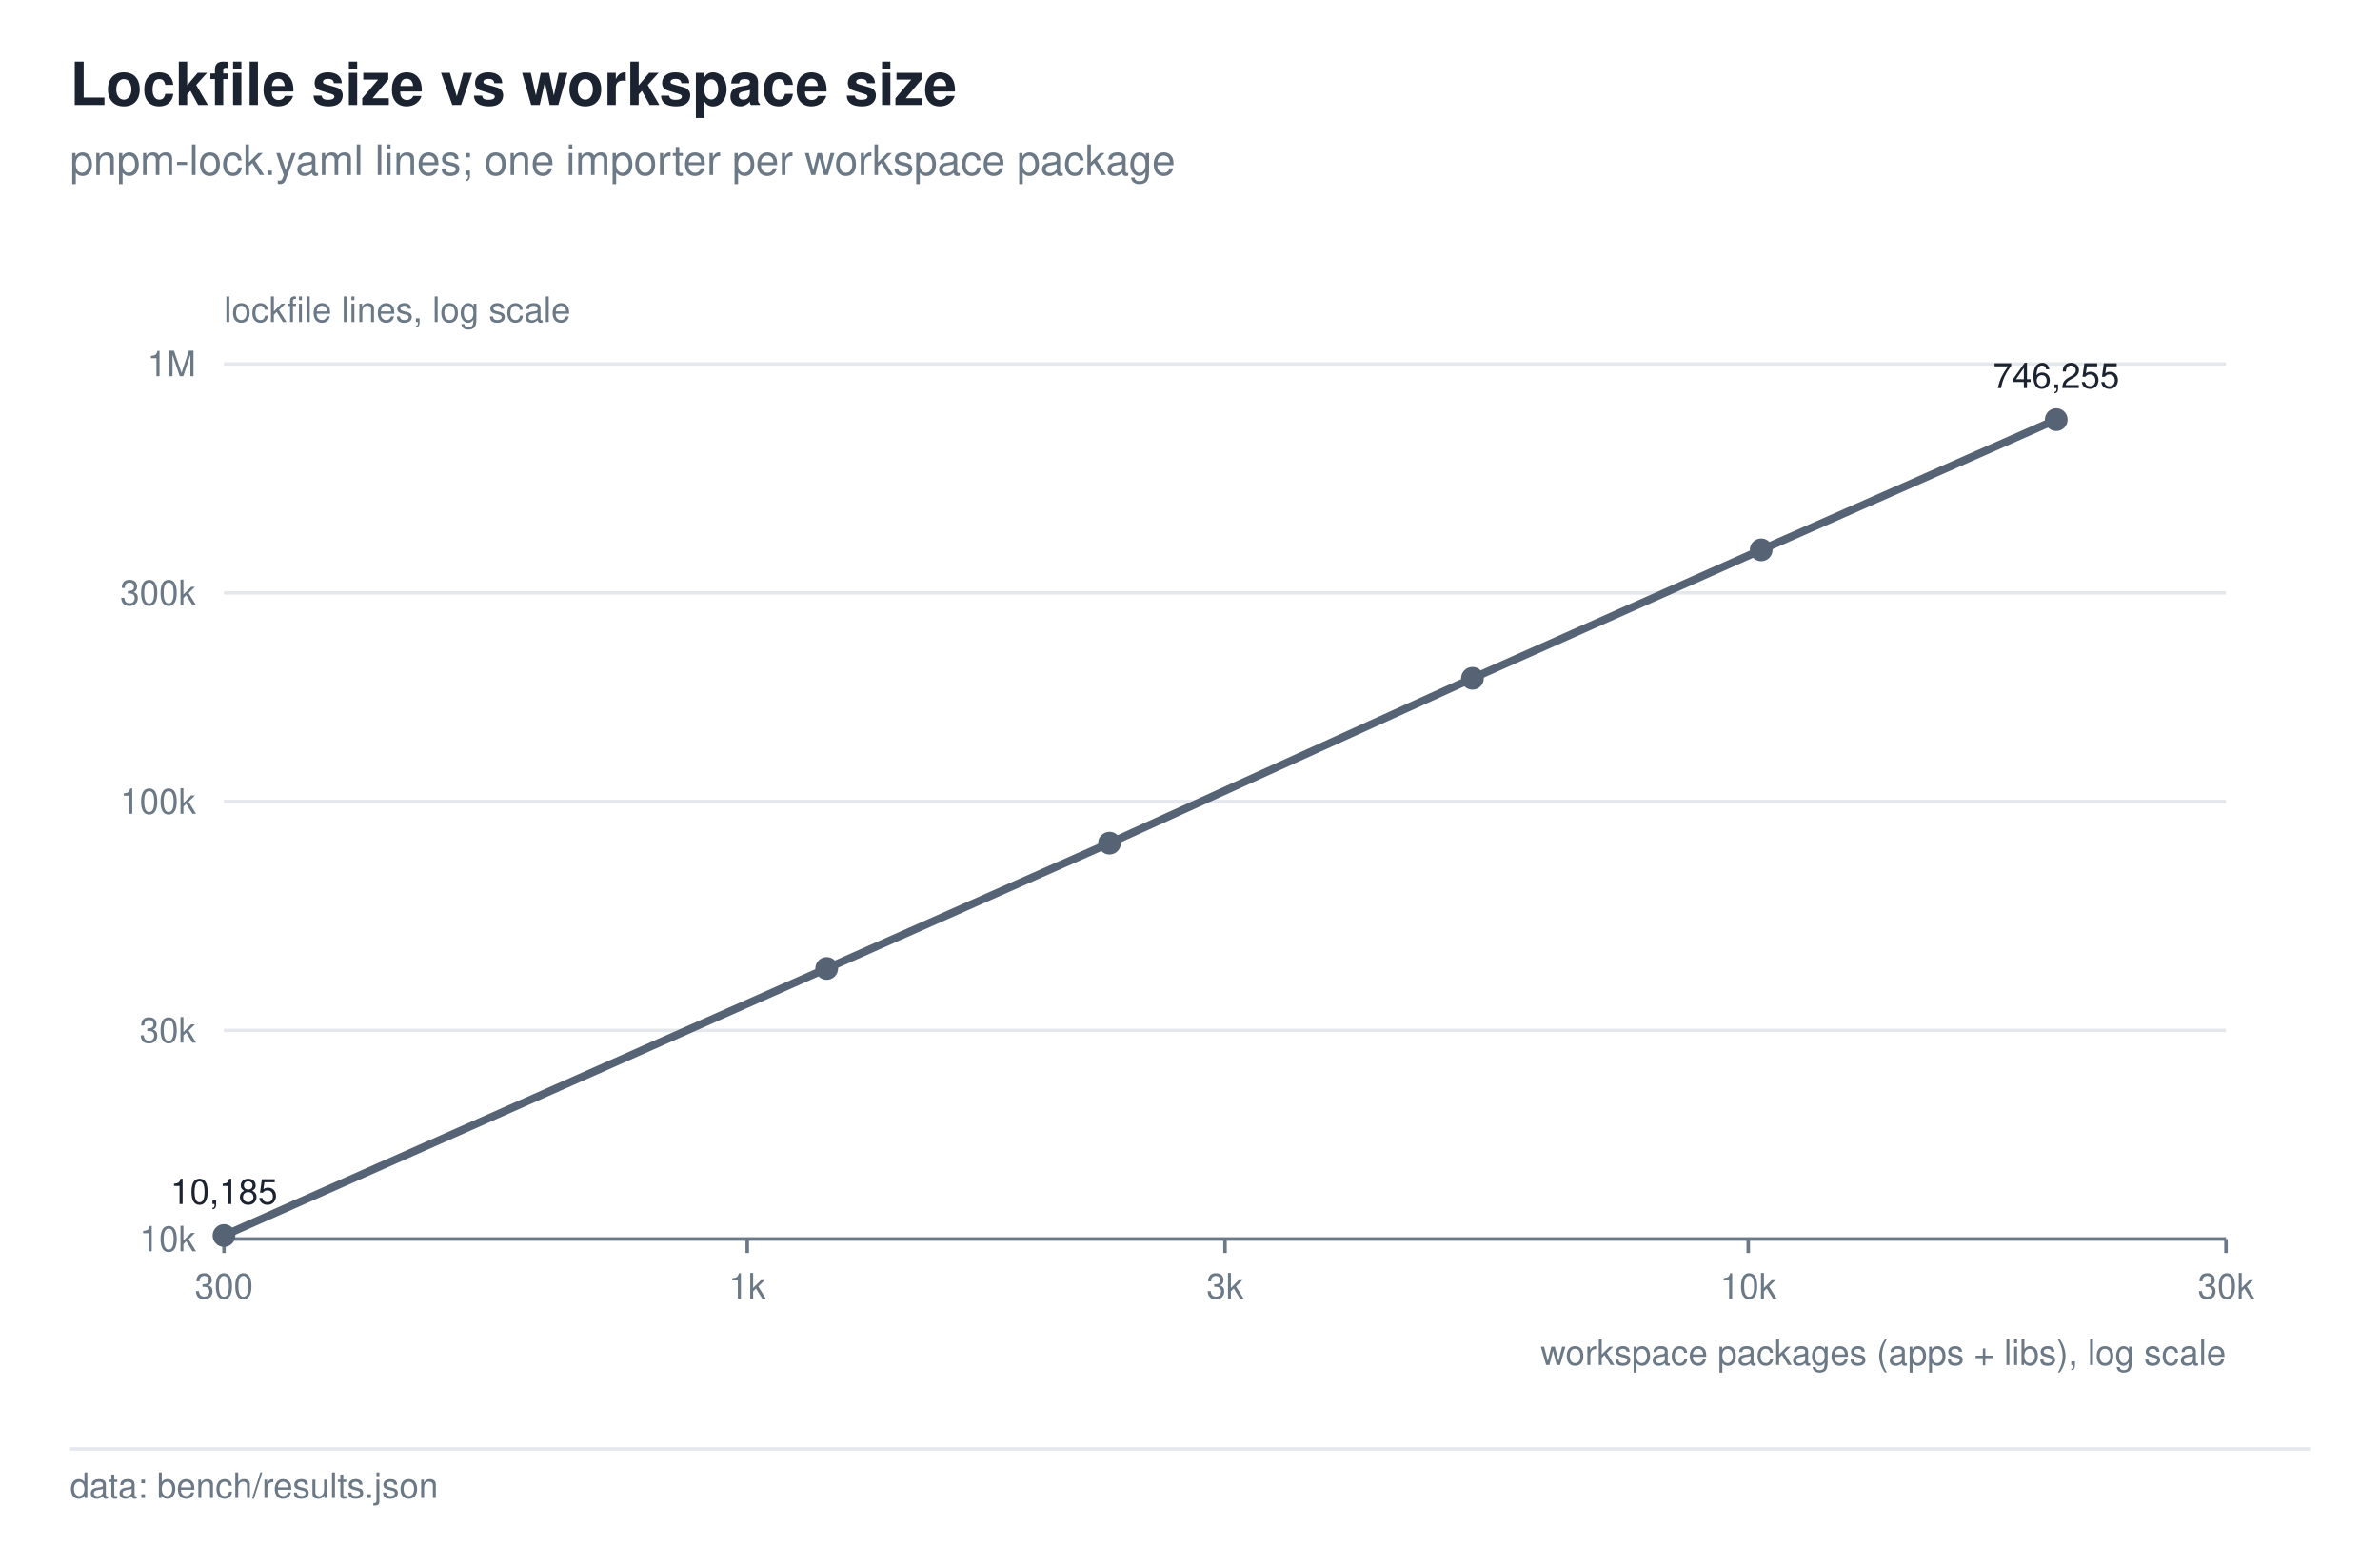
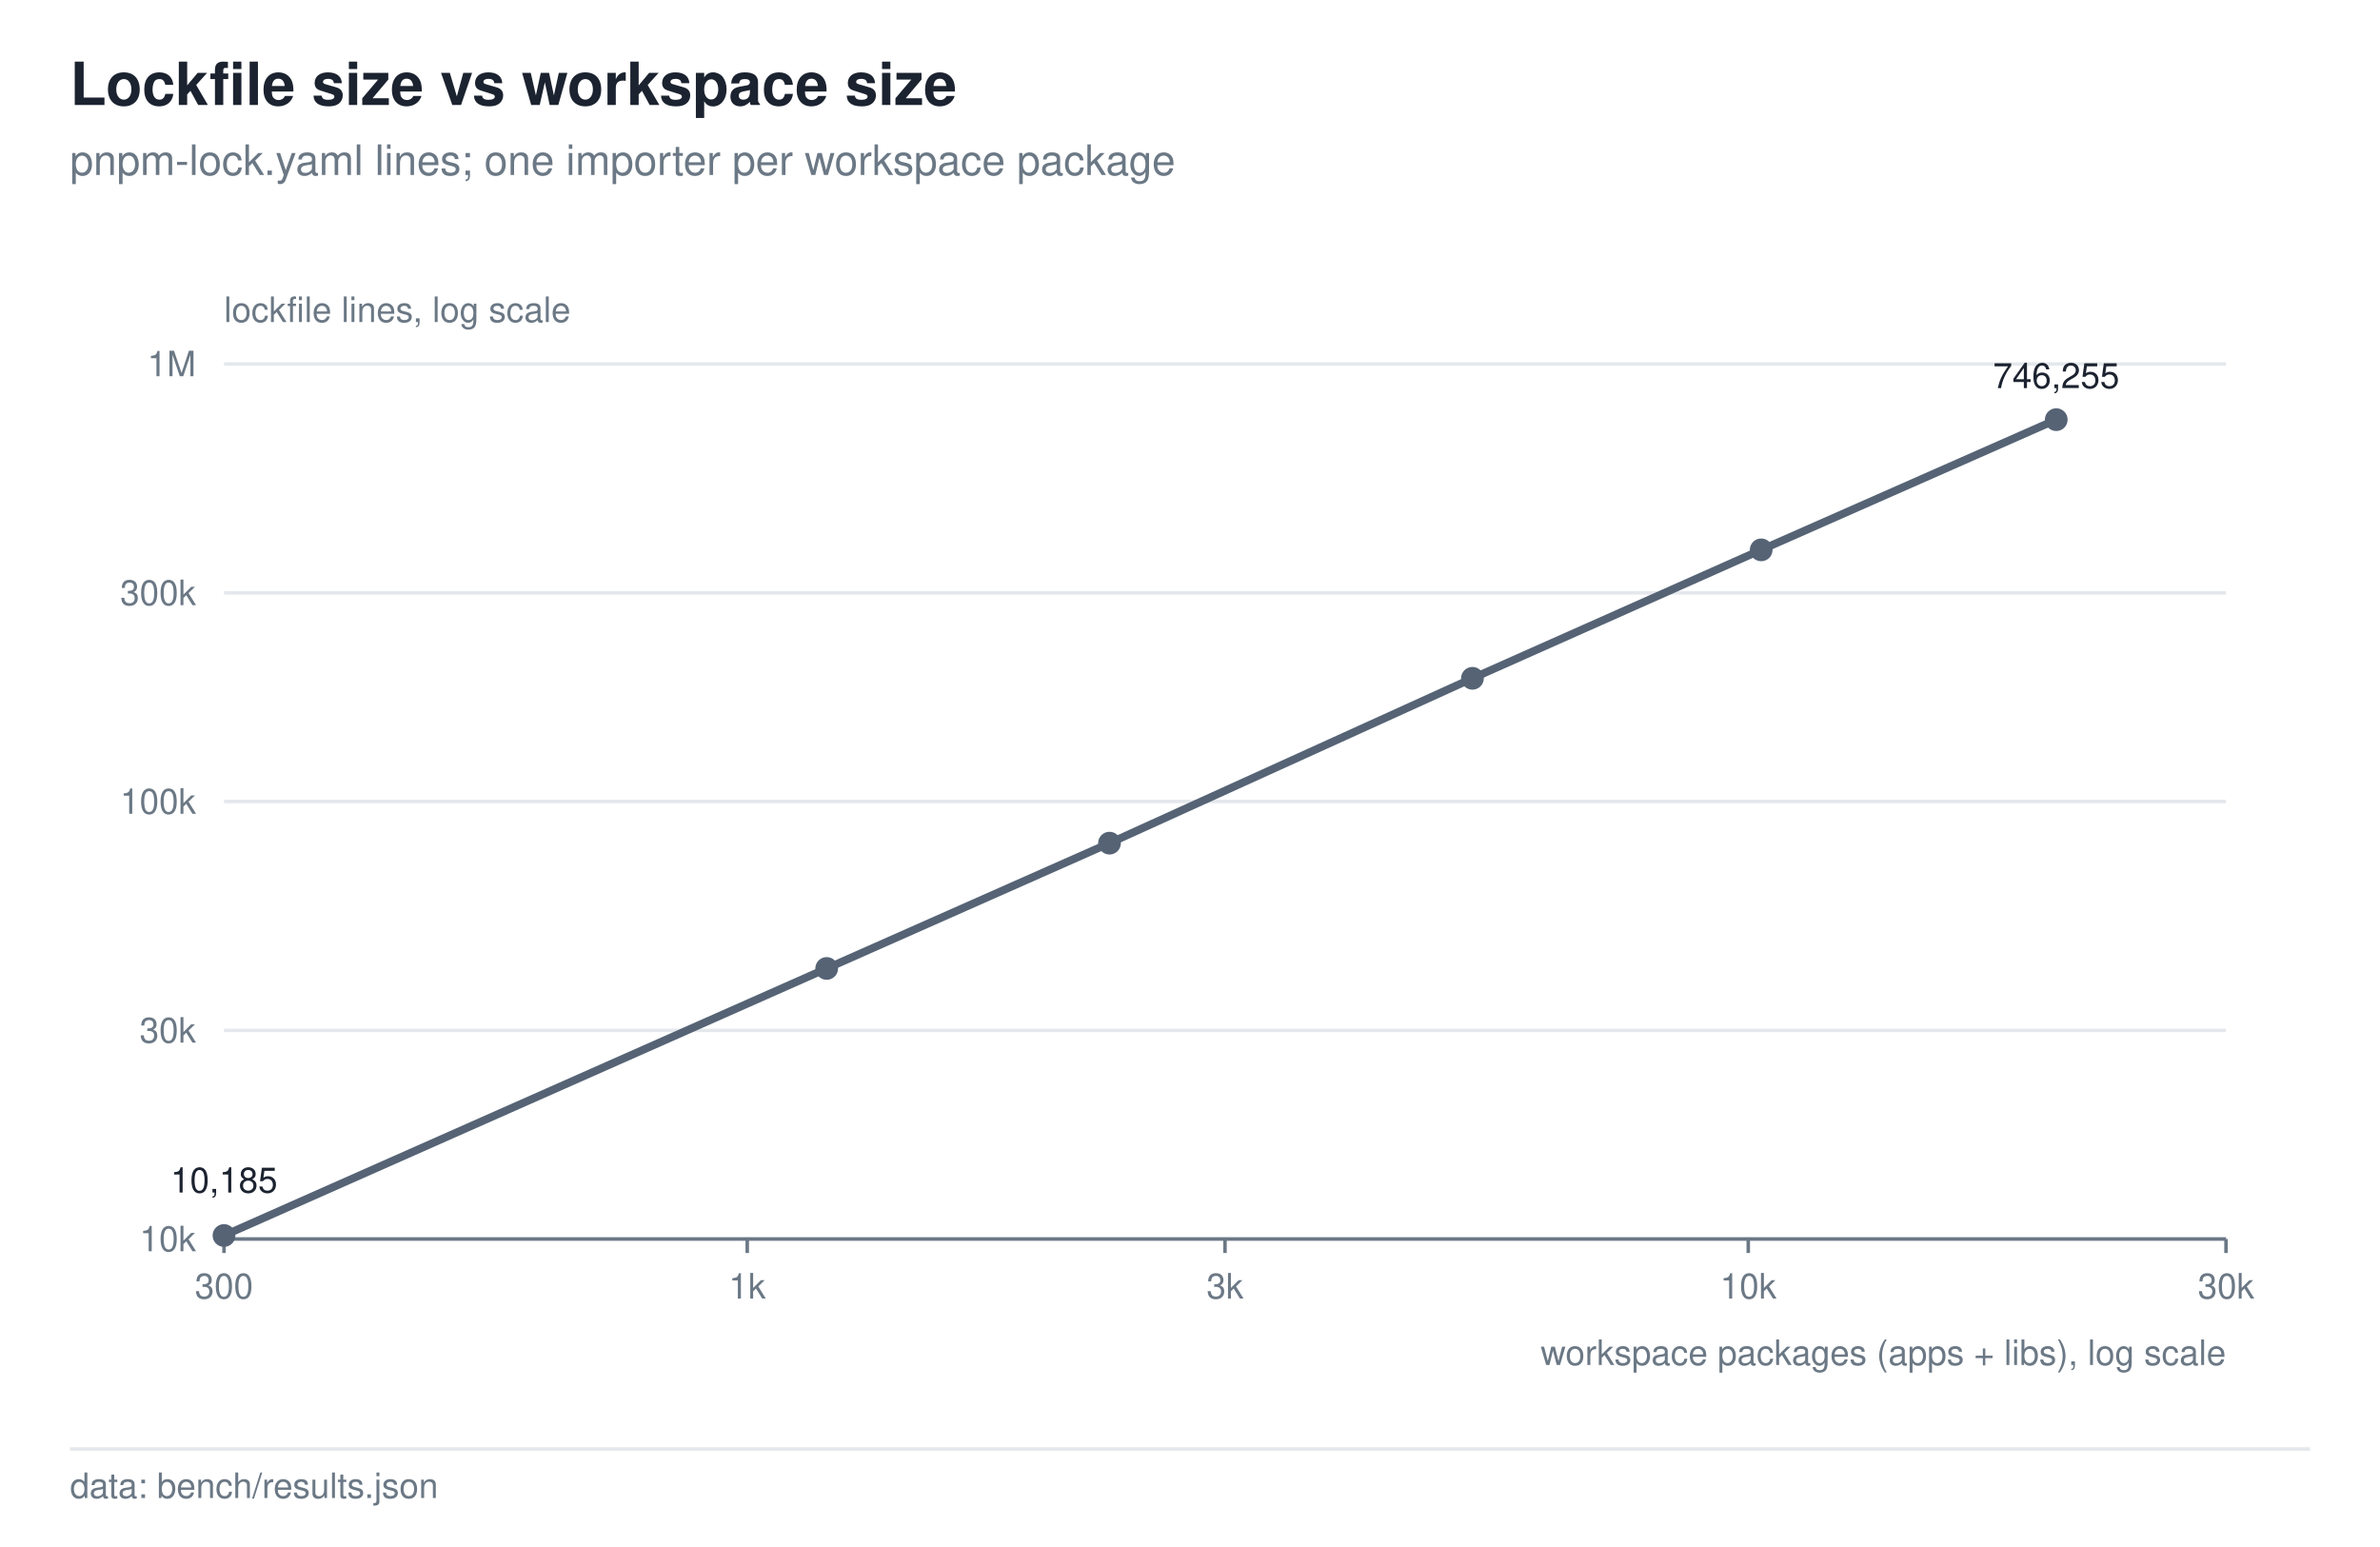
<svg xmlns="http://www.w3.org/2000/svg" width="680" height="442" viewBox="0 0 680 442" role="img" aria-label="Lockfile size vs workspace size. pnpm-lock.yaml lines; one importer per workspace package" font-family="system-ui,-apple-system,Segoe UI,Helvetica,Arial,sans-serif" style="font-variant-numeric:tabular-nums">
  <style>@media (prefers-color-scheme: dark){
rect[fill="#ffffff"]{fill:#0d1117}
text[fill="#1c2330"]{fill:#e2e7ec}
text[fill="#6b7885"]{fill:#9aa6b1}
text[fill="#1a73e8"]{fill:#6ba3f5}
line[stroke="#e4e8ec"]{stroke:#2b333c}
rect[stroke="#e4e8ec"]{stroke:#39424c}
rect[fill="#e4e8ec"]{fill:#2b333c}
line[stroke="#6b7885"],path[stroke="#6b7885"],polyline[stroke="#6b7885"]{stroke:#8b98a4}
path[fill="#6b7885"]{fill:#8b98a4}
rect[fill="#eef3fb"]{fill:#1f2f45}rect[stroke="#b9cdec"]{stroke:#3d5a85}
rect[fill="#f0faf5"]{fill:#173029}rect[stroke="#a9d8bd"]{stroke:#2e6b52}
rect[fill="#fdf3ef"]{fill:#331f18}rect[stroke="#e4b9a6"]{stroke:#7a4630}
rect[fill="#fbf6e9"]{fill:#c9a13b;fill-opacity:.14}rect[stroke="#eee3bb"]{stroke:#7a6224}
rect[fill="#e4b9a6"]{fill:#7a4630}
text[fill="#146b3a"]{fill:#5cc48c}
text[fill="#46505b"]{fill:#aab4be}
text[fill="#8f2a23"]{fill:#f0847b}
polyline[stroke="#3a4656"]{stroke:#a7b6c8}circle[fill="#3a4656"],rect[fill="#3a4656"]{fill:#a7b6c8}
text[fill="#3a4656"]{fill:#a7b6c8}
}</style>
  <rect width="680" height="442" fill="#ffffff" />
  <text x="20" y="30" font-size="17" fill="#1c2330" font-weight="650">Lockfile size vs workspace size</text>
  <text x="20" y="50" font-size="12" fill="#6b7885">pnpm-lock.yaml lines; one importer per workspace package</text>
  <line x1="64" y1="354" x2="636" y2="354" stroke="#e4e8ec" />
  <line x1="64" y1="294.4" x2="636" y2="294.4" stroke="#e4e8ec" />
  <line x1="64" y1="229" x2="636" y2="229" stroke="#e4e8ec" />
  <line x1="64" y1="169.4" x2="636" y2="169.4" stroke="#e4e8ec" />
  <line x1="64" y1="104" x2="636" y2="104" stroke="#e4e8ec" />
  <line x1="64" y1="354" x2="636" y2="354" stroke="#6b7885" />
  <line x1="64" y1="354" x2="64" y2="358" stroke="#6b7885" />
  <text x="64" y="371" font-size="10" fill="#6b7885" text-anchor="middle">300</text>
  <line x1="213.5" y1="354" x2="213.5" y2="358" stroke="#6b7885" />
  <text x="213.5" y="371" font-size="10" fill="#6b7885" text-anchor="middle">1k</text>
  <line x1="350" y1="354" x2="350" y2="358" stroke="#6b7885" />
  <text x="350" y="371" font-size="10" fill="#6b7885" text-anchor="middle">3k</text>
  <line x1="499.5" y1="354" x2="499.5" y2="358" stroke="#6b7885" />
  <text x="499.5" y="371" font-size="10" fill="#6b7885" text-anchor="middle">10k</text>
  <line x1="636" y1="354" x2="636" y2="358" stroke="#6b7885" />
  <text x="636" y="371" font-size="10" fill="#6b7885" text-anchor="middle">30k</text>
  <text x="56" y="357.5" font-size="10" fill="#6b7885" text-anchor="end">10k</text>
  <text x="56" y="297.9" font-size="10" fill="#6b7885" text-anchor="end">30k</text>
  <text x="56" y="232.5" font-size="10" fill="#6b7885" text-anchor="end">100k</text>
  <text x="56" y="172.9" font-size="10" fill="#6b7885" text-anchor="end">300k</text>
  <text x="56" y="107.5" font-size="10" fill="#6b7885" text-anchor="end">1M</text>
  <text x="636" y="390" font-size="10" fill="#6b7885" text-anchor="end">workspace packages (apps + libs), log scale</text>
  <text x="64" y="92" font-size="10" fill="#6b7885">lockfile lines, log scale</text>
  <polyline points="64,353 236.2,276.7 317,240.9 420.7,193.8 503.2,157.1 587.5,119.9" fill="none" stroke="#556375" stroke-width="2.25" stroke-linejoin="round" stroke-linecap="round" />
  <circle cx="64" cy="353" r="3.25" fill="#556375" />
  <circle cx="236.2" cy="276.7" r="3.25" fill="#556375" />
  <circle cx="317" cy="240.9" r="3.25" fill="#556375" />
  <circle cx="420.7" cy="193.8" r="3.25" fill="#556375" />
  <circle cx="503.2" cy="157.1" r="3.25" fill="#556375" />
  <circle cx="587.5" cy="119.9" r="3.25" fill="#556375" />
-   <text x="64" y="344.005" font-size="10" fill="#1c2330" text-anchor="middle">10,185</text>
+   <text x="64" y="340.736" font-size="10" fill="#1c2330" text-anchor="middle">10,185</text>
  <text x="587.487" y="110.889" font-size="10" fill="#1c2330" text-anchor="middle">746,255</text>
  <line x1="20" y1="414" x2="660" y2="414" stroke="#e4e8ec" />
  <text x="20" y="428" font-size="10" fill="#6b7885">data: bench/results.json</text>
</svg>
